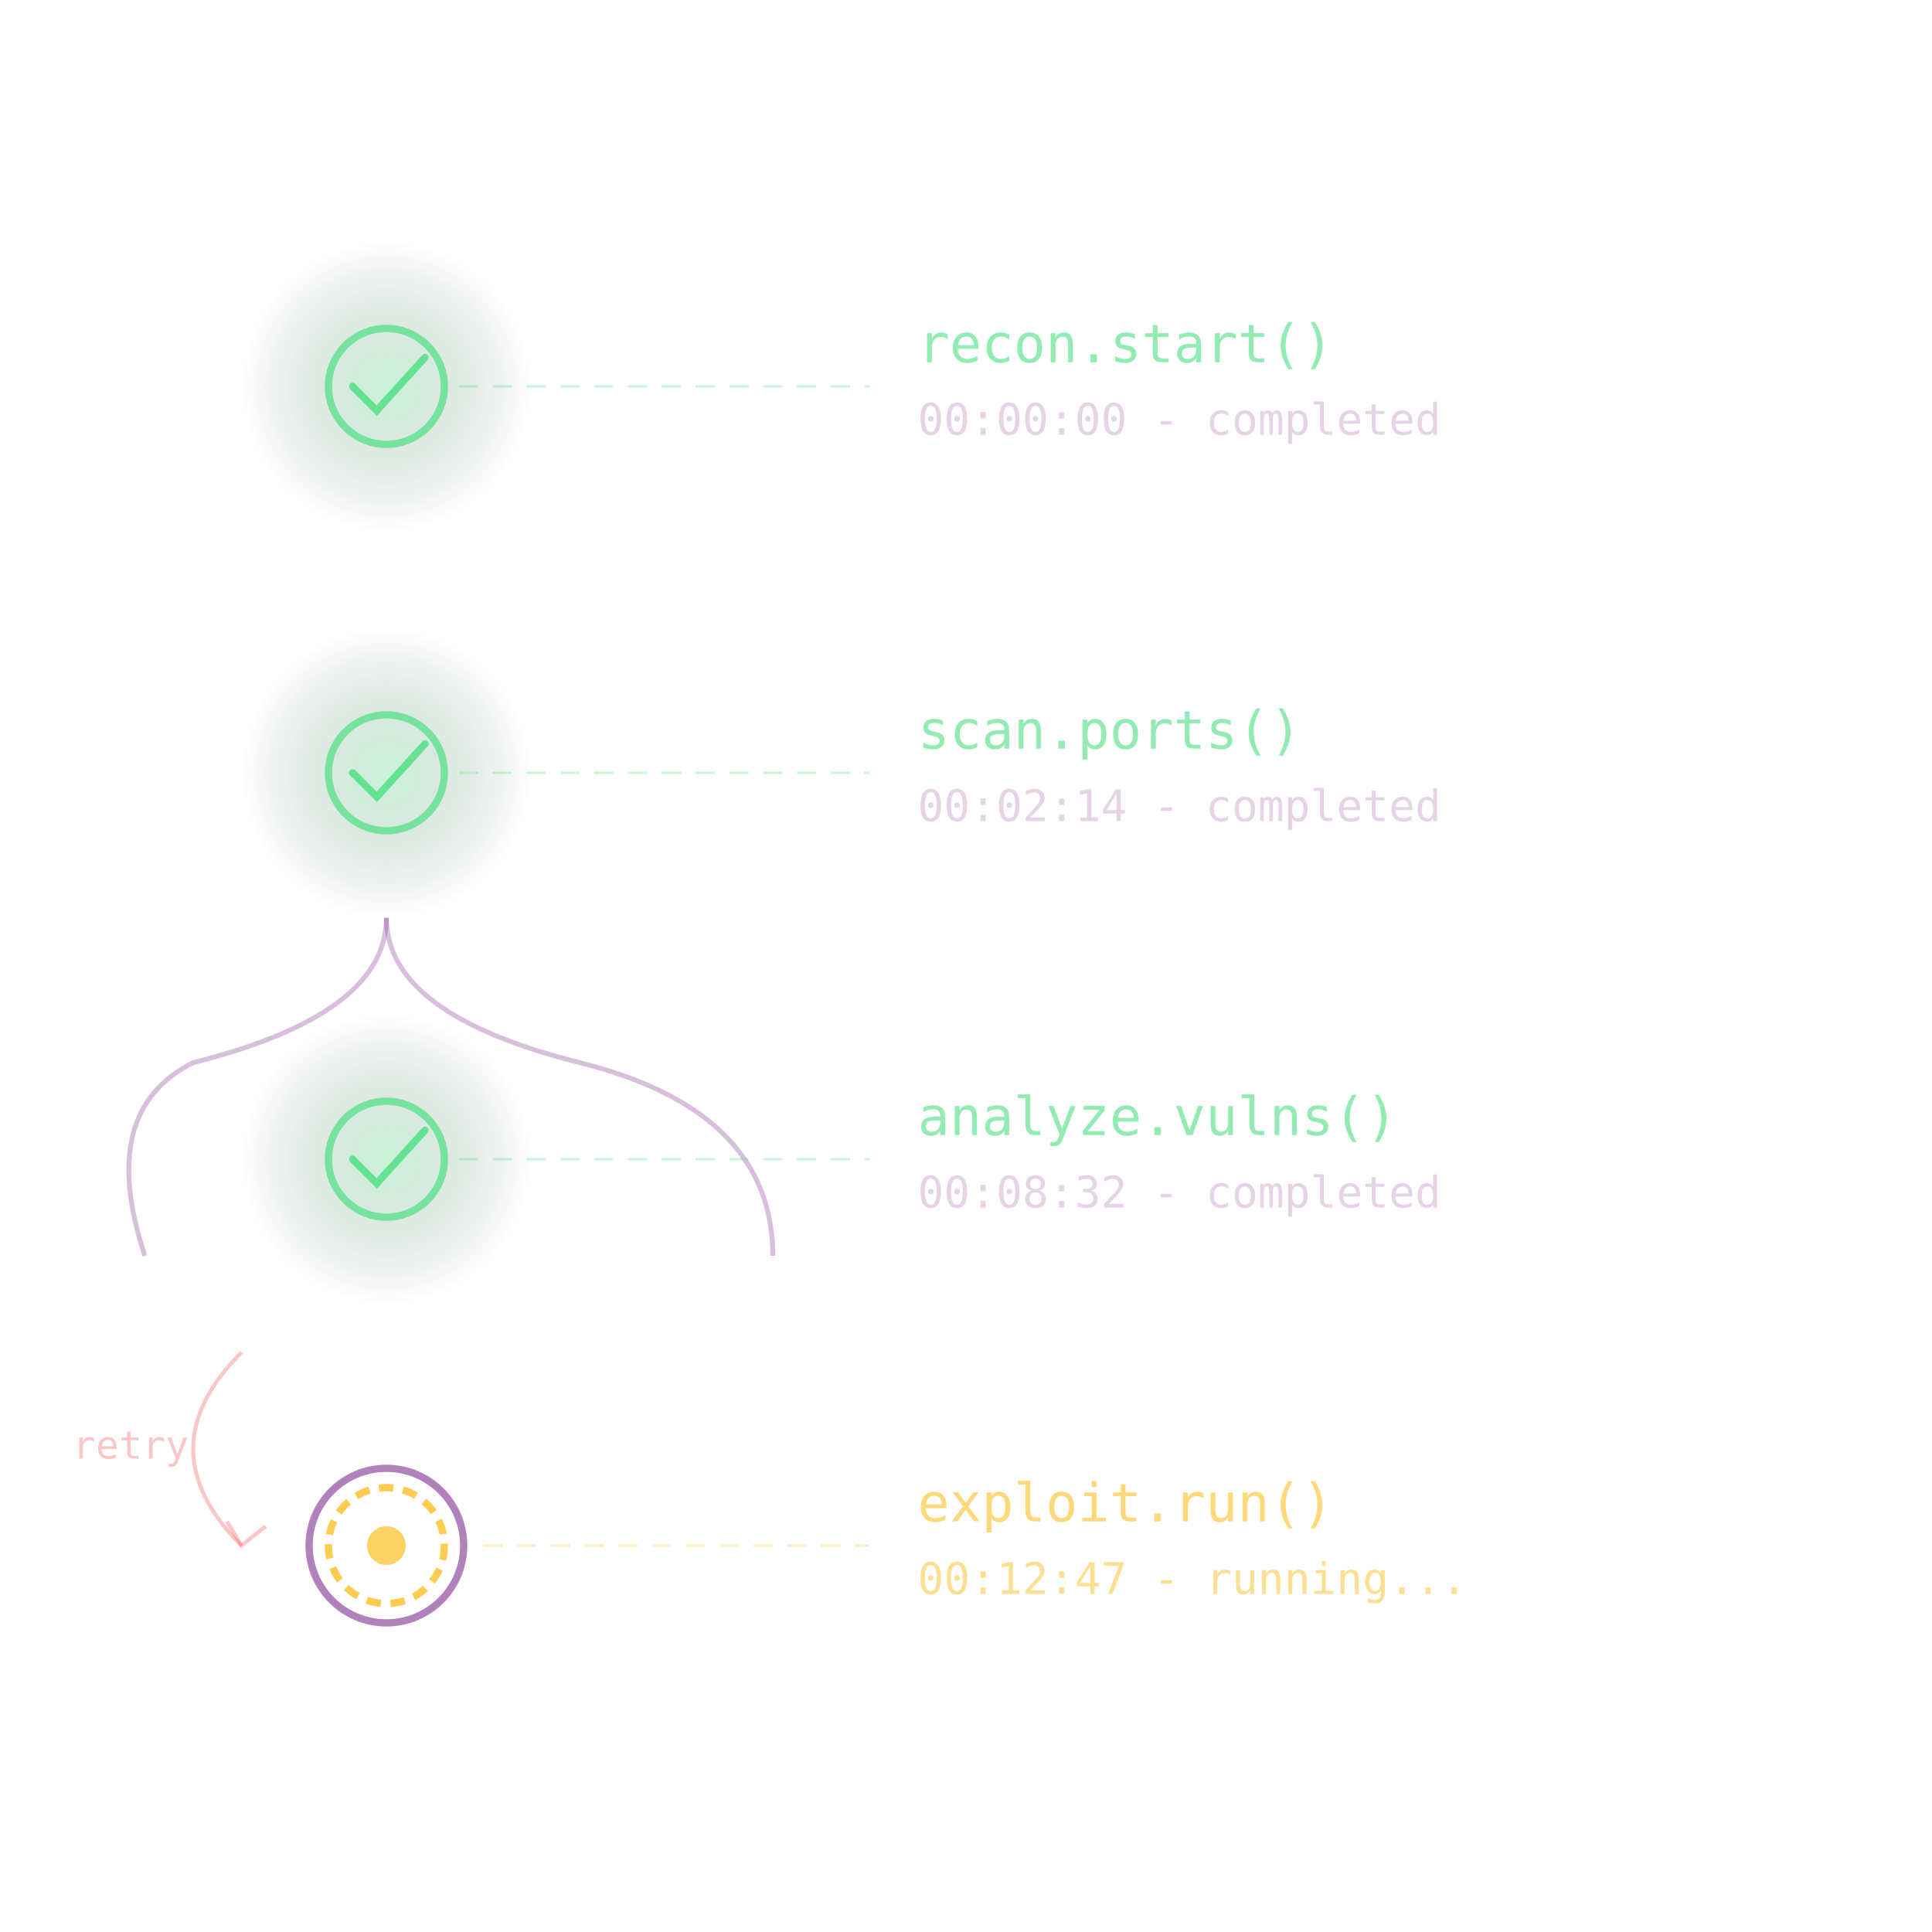
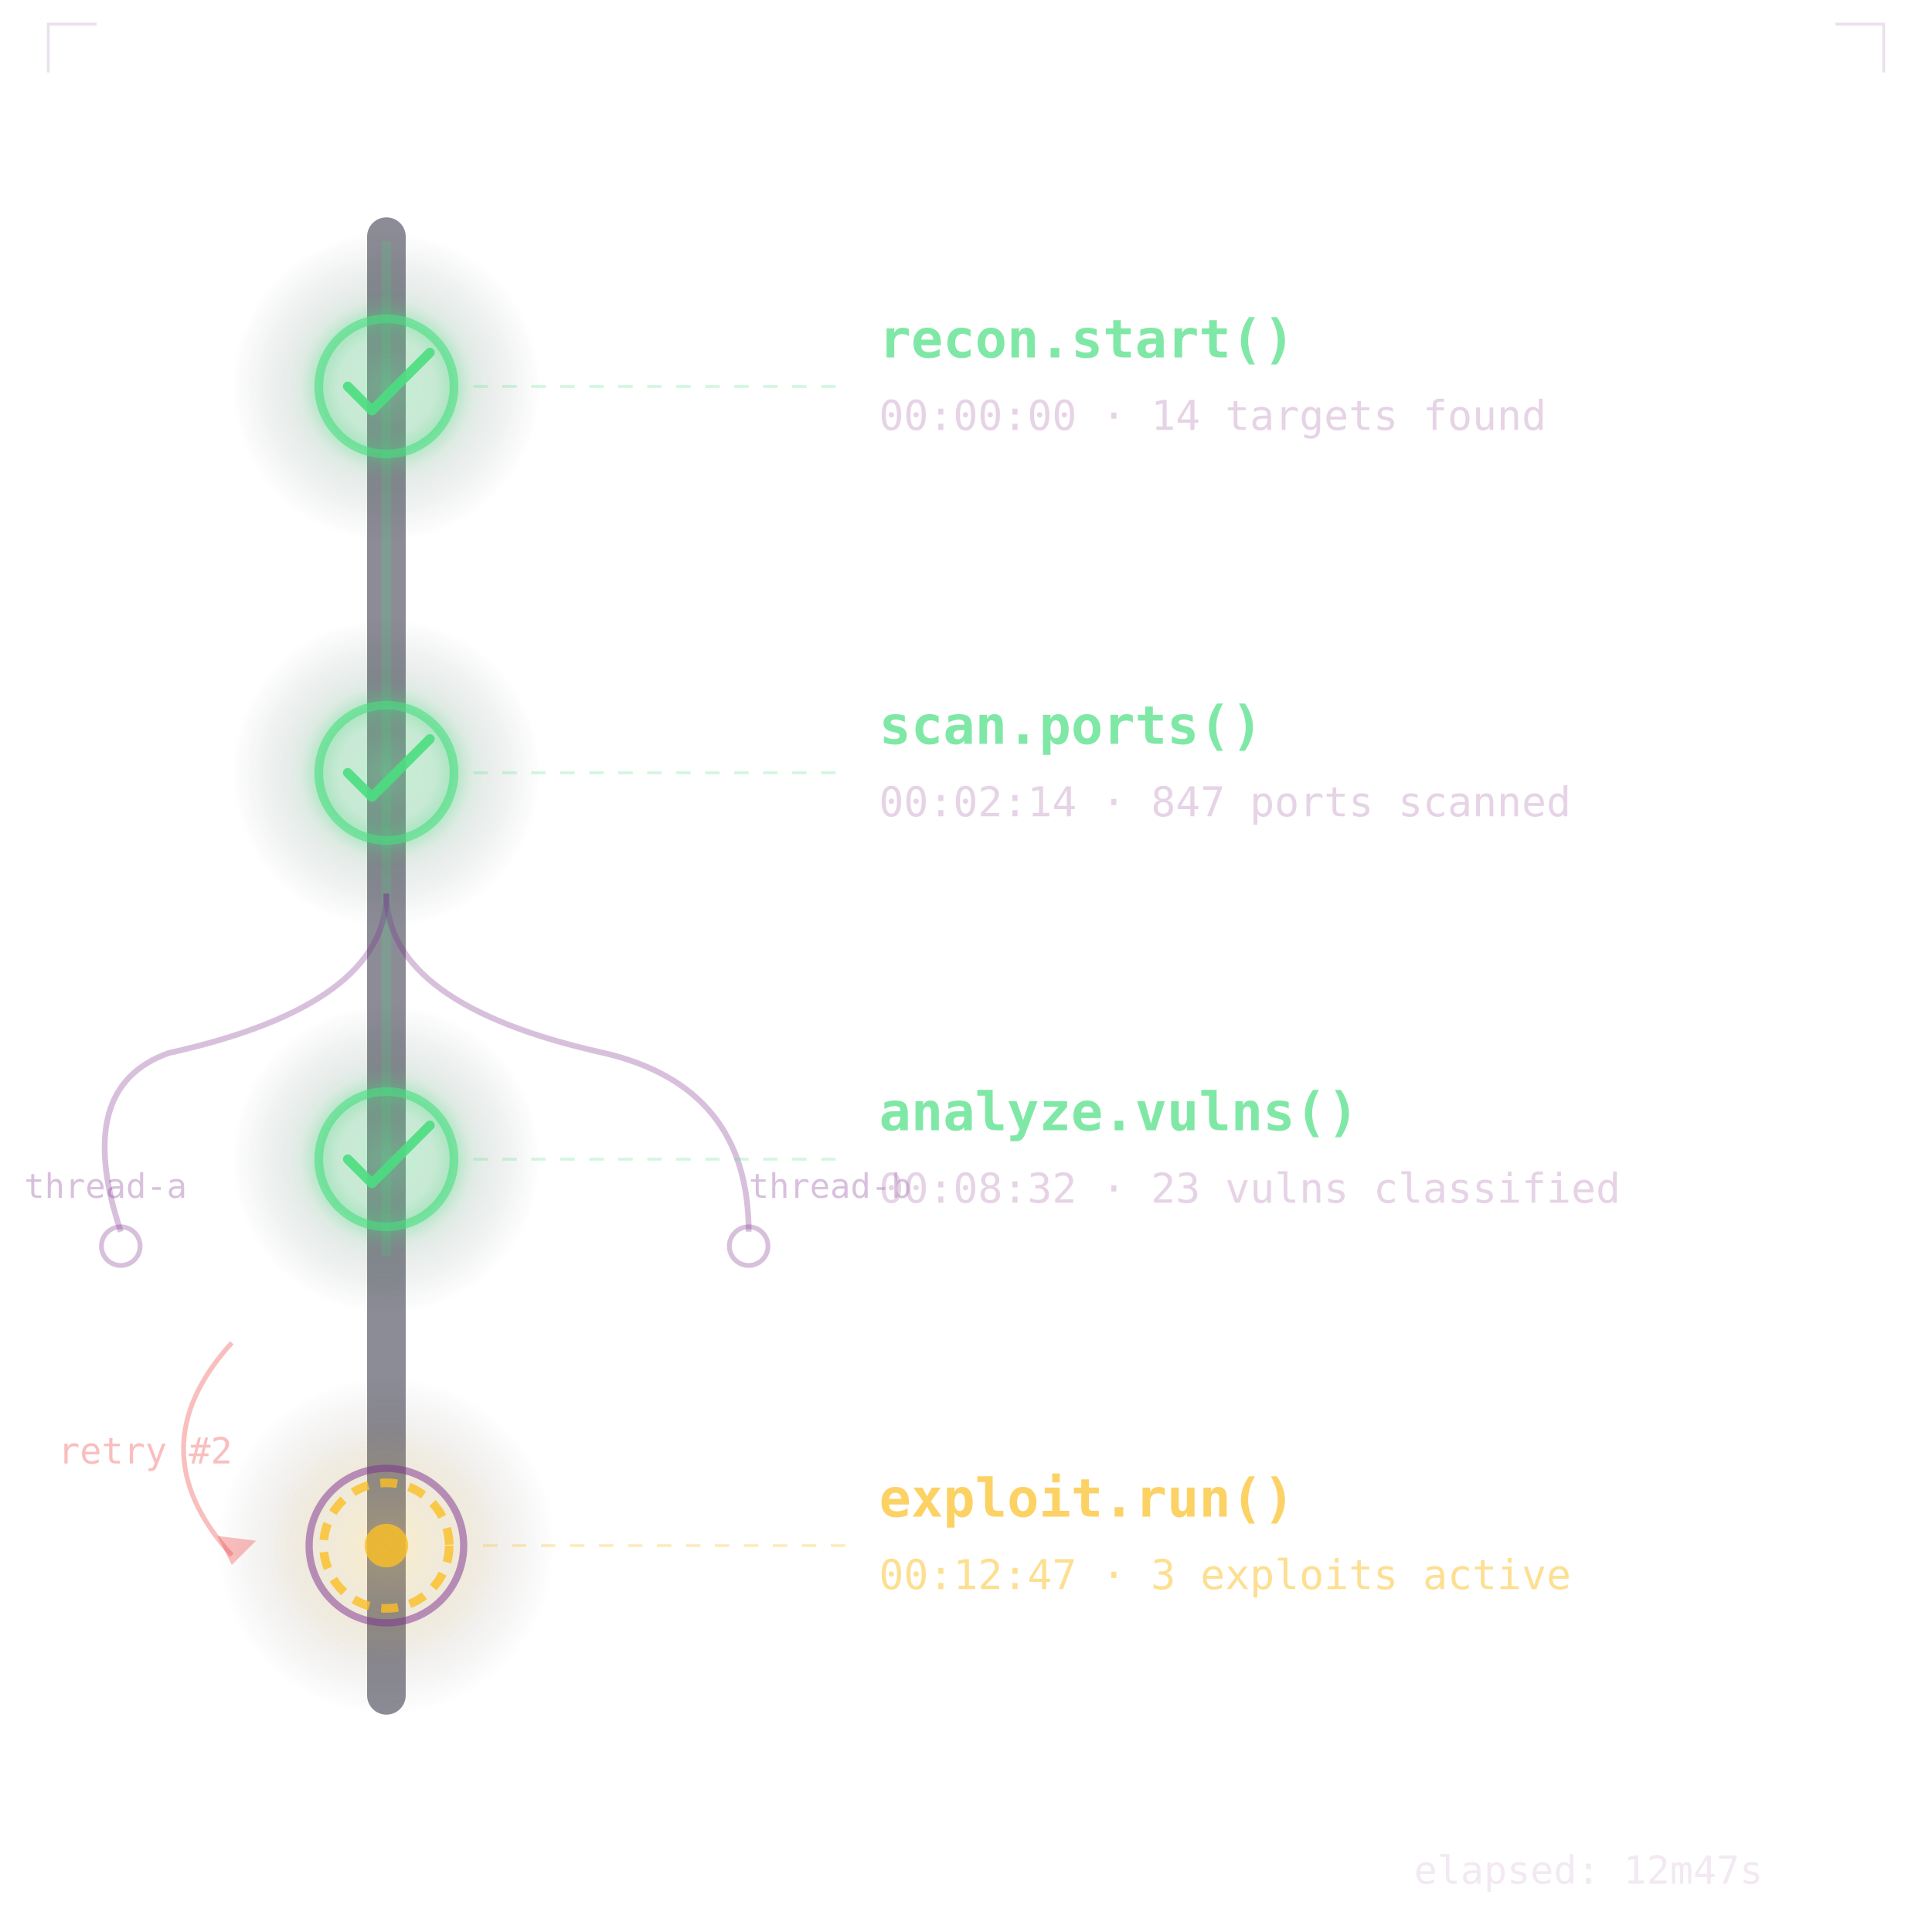
<svg xmlns="http://www.w3.org/2000/svg" viewBox="0 0 400 400" fill="none">
  <defs>
    <linearGradient id="tflow" x1="0%" y1="0%" x2="0%" y2="100%">
-       <stop offset="0%" stop-color="#7B2D8E" stop-opacity="0.5" />
-       <stop offset="100%" stop-color="#22D3EE" stop-opacity="0.5" />
+       <stop offset="0%" stop-color="#7B2D8E" stop-opacity="0.6" />
+       <stop offset="100%" stop-color="#22D3EE" stop-opacity="0.4" />
    </linearGradient>
    <radialGradient id="checkpoint" cx="50%" cy="50%" r="50%">
      <stop offset="0%" stop-color="#4ADE80" stop-opacity="0.3" />
      <stop offset="100%" stop-color="#0a0a14" stop-opacity="0" />
    </radialGradient>
+     <radialGradient id="activeGlow" cx="50%" cy="50%" r="50%">
+       <stop offset="0%" stop-color="#FBBF24" stop-opacity="0.25" />
+       <stop offset="100%" stop-color="#0a0a14" stop-opacity="0" />
+     </radialGradient>
+     <filter id="checkglow" x="-50%" y="-50%" width="200%" height="200%">
+       <feGaussianBlur stdDeviation="2" result="blur" />
+       <feComposite in="SourceGraphic" in2="blur" operator="over" />
+     </filter>
+     <filter id="activepulse" x="-50%" y="-50%" width="200%" height="200%">
+       <feGaussianBlur stdDeviation="3" />
+     </filter>
  </defs>
-   <line x1="80" y1="50" x2="80" y2="350" stroke="url(#tflow)" stroke-width="2" opacity="0.5" />
-   <ellipse cx="80" cy="80" rx="30" ry="30" fill="url(#checkpoint)" />
-   <circle cx="80" cy="80" r="12" stroke="#4ADE80" stroke-width="1.5" opacity="0.7" />
-   <path d="M73 80 L78 85 L88 74" stroke="#4ADE80" stroke-width="1.5" stroke-linecap="round" opacity="0.8" />
-   <line x1="95" y1="80" x2="180" y2="80" stroke="#4ADE80" stroke-width="0.5" opacity="0.3" stroke-dasharray="4 3" />
-   <text x="190" y="75" fill="#4ADE80" font-size="11" font-family="monospace" opacity="0.6">recon.start()</text>
-   <text x="190" y="90" fill="#C090C0" font-size="9" font-family="monospace" opacity="0.4">00:00:00 - completed</text>
-   <ellipse cx="80" cy="160" rx="30" ry="30" fill="url(#checkpoint)" />
-   <circle cx="80" cy="160" r="12" stroke="#4ADE80" stroke-width="1.5" opacity="0.7" />
-   <path d="M73 160 L78 165 L88 154" stroke="#4ADE80" stroke-width="1.5" stroke-linecap="round" opacity="0.8" />
-   <line x1="95" y1="160" x2="180" y2="160" stroke="#4ADE80" stroke-width="0.5" opacity="0.3" stroke-dasharray="4 3" />
-   <text x="190" y="155" fill="#4ADE80" font-size="11" font-family="monospace" opacity="0.6">scan.ports()</text>
-   <text x="190" y="170" fill="#C090C0" font-size="9" font-family="monospace" opacity="0.4">00:02:14 - completed</text>
-   <path d="M80 190 Q80 210 120 220 Q160 230 160 260" stroke="#7B2D8E" stroke-width="1" opacity="0.3" />
-   <path d="M80 190 Q80 210 40 220 Q20 230 30 260" stroke="#7B2D8E" stroke-width="1" opacity="0.3" />
-   <ellipse cx="80" cy="240" rx="30" ry="30" fill="url(#checkpoint)" />
-   <circle cx="80" cy="240" r="12" stroke="#4ADE80" stroke-width="1.5" opacity="0.7" />
-   <path d="M73 240 L78 245 L88 234" stroke="#4ADE80" stroke-width="1.5" stroke-linecap="round" opacity="0.8" />
-   <line x1="95" y1="240" x2="180" y2="240" stroke="#4ADE80" stroke-width="0.5" opacity="0.3" stroke-dasharray="4 3" />
-   <text x="190" y="235" fill="#4ADE80" font-size="11" font-family="monospace" opacity="0.6">analyze.vulns()</text>
-   <text x="190" y="250" fill="#C090C0" font-size="9" font-family="monospace" opacity="0.4">00:08:32 - completed</text>
-   <circle cx="80" cy="320" r="16" stroke="#7B2D8E" stroke-width="1.5" opacity="0.6" />
-   <circle cx="80" cy="320" r="12" stroke="#FBBF24" stroke-width="1.5" opacity="0.8" stroke-dasharray="3 2" />
-   <circle cx="80" cy="320" r="4" fill="#FBBF24" opacity="0.7" />
-   <line x1="100" y1="320" x2="180" y2="320" stroke="#FBBF24" stroke-width="0.5" opacity="0.3" stroke-dasharray="4 3" />
-   <text x="190" y="315" fill="#FBBF24" font-size="11" font-family="monospace" opacity="0.6">exploit.run()</text>
-   <text x="190" y="330" fill="#FBBF24" font-size="9" font-family="monospace" opacity="0.5">00:12:47 - running...</text>
-   <path d="M50 280 Q30 300 50 320" stroke="#EF4444" stroke-width="0.8" opacity="0.3" fill="none" />
-   <path d="M47 315 L50 320 L55 316" stroke="#EF4444" stroke-width="0.8" opacity="0.3" />
-   <text x="15" y="302" fill="#EF4444" font-size="8" font-family="monospace" opacity="0.3">retry</text>
+   <rect x="76" y="45" width="8" height="310" rx="4" fill="#1a1a2e" opacity="0.5" />
+   <line x1="80" y1="50" x2="80" y2="350" stroke="url(#tflow)" stroke-width="2.5" opacity="0.5" />
+   <line x1="80" y1="50" x2="80" y2="260" stroke="#4ADE80" stroke-width="2" opacity="0.2" />
+   <ellipse cx="80" cy="80" rx="32" ry="32" fill="url(#checkpoint)" />
+   <circle cx="80" cy="80" r="14" stroke="#4ADE80" stroke-width="1.8" opacity="0.7" filter="url(#checkglow)" />
+   <circle cx="80" cy="80" r="14" fill="#4ADE80" opacity="0.08" />
+   <path d="M72 80 L77 85 L89 73" stroke="#4ADE80" stroke-width="2" stroke-linecap="round" stroke-linejoin="round" opacity="0.9" />
+   <line x1="98" y1="80" x2="175" y2="80" stroke="#4ADE80" stroke-width="0.6" opacity="0.25" stroke-dasharray="3 3" />
+   <text x="182" y="74" fill="#4ADE80" font-size="11" font-family="monospace" opacity="0.7" font-weight="600">recon.start()</text>
+   <text x="182" y="89" fill="#C090C0" font-size="8.5" font-family="monospace" opacity="0.4">00:00:00 · 14 targets found</text>
+   <ellipse cx="80" cy="160" rx="32" ry="32" fill="url(#checkpoint)" />
+   <circle cx="80" cy="160" r="14" stroke="#4ADE80" stroke-width="1.8" opacity="0.7" filter="url(#checkglow)" />
+   <circle cx="80" cy="160" r="14" fill="#4ADE80" opacity="0.08" />
+   <path d="M72 160 L77 165 L89 153" stroke="#4ADE80" stroke-width="2" stroke-linecap="round" stroke-linejoin="round" opacity="0.9" />
+   <line x1="98" y1="160" x2="175" y2="160" stroke="#4ADE80" stroke-width="0.6" opacity="0.25" stroke-dasharray="3 3" />
+   <text x="182" y="154" fill="#4ADE80" font-size="11" font-family="monospace" opacity="0.7" font-weight="600">scan.ports()</text>
+   <text x="182" y="169" fill="#C090C0" font-size="8.5" font-family="monospace" opacity="0.4">00:02:14 · 847 ports scanned</text>
+   <path d="M80 185 Q80 208 125 218 Q155 225 155 255" stroke="#7B2D8E" stroke-width="1.2" opacity="0.3" fill="none" />
+   <path d="M80 185 Q80 208 35 218 Q15 225 25 255" stroke="#7B2D8E" stroke-width="1.2" opacity="0.3" fill="none" />
+   <text x="155" y="248" fill="#7B2D8E" font-size="7" font-family="monospace" opacity="0.3">thread-b</text>
+   <text x="5" y="248" fill="#7B2D8E" font-size="7" font-family="monospace" opacity="0.3">thread-a</text>
+   <circle cx="155" cy="258" r="4" stroke="#7B2D8E" stroke-width="1" opacity="0.3" fill="none" />
+   <circle cx="25" cy="258" r="4" stroke="#7B2D8E" stroke-width="1" opacity="0.3" fill="none" />
+   <ellipse cx="80" cy="240" rx="32" ry="32" fill="url(#checkpoint)" />
+   <circle cx="80" cy="240" r="14" stroke="#4ADE80" stroke-width="1.8" opacity="0.7" filter="url(#checkglow)" />
+   <circle cx="80" cy="240" r="14" fill="#4ADE80" opacity="0.08" />
+   <path d="M72 240 L77 245 L89 233" stroke="#4ADE80" stroke-width="2" stroke-linecap="round" stroke-linejoin="round" opacity="0.9" />
+   <line x1="98" y1="240" x2="175" y2="240" stroke="#4ADE80" stroke-width="0.6" opacity="0.25" stroke-dasharray="3 3" />
+   <text x="182" y="234" fill="#4ADE80" font-size="11" font-family="monospace" opacity="0.7" font-weight="600">analyze.vulns()</text>
+   <text x="182" y="249" fill="#C090C0" font-size="8.5" font-family="monospace" opacity="0.4">00:08:32 · 23 vulns classified</text>
+   <ellipse cx="80" cy="320" rx="35" ry="35" fill="url(#activeGlow)" />
+   <circle cx="80" cy="320" r="18" stroke="#FBBF24" stroke-width="1" opacity="0.2" filter="url(#activepulse)">
+     <animate attributeName="r" values="18;28" dur="2s" repeatCount="indefinite" />
+     <animate attributeName="opacity" values="0.2;0" dur="2s" repeatCount="indefinite" />
+   </circle>
+   <circle cx="80" cy="320" r="16" stroke="#7B2D8E" stroke-width="1.5" opacity="0.5" />
+   <circle cx="80" cy="320" r="13" stroke="#FBBF24" stroke-width="1.8" opacity="0.8" stroke-dasharray="3.5 2.5">
+     <animateTransform attributeName="transform" type="rotate" from="0 80 320" to="360 80 320" dur="4s" repeatCount="indefinite" />
+   </circle>
+   <circle cx="80" cy="320" r="4.5" fill="#FBBF24" opacity="0.8" />
+   <line x1="100" y1="320" x2="175" y2="320" stroke="#FBBF24" stroke-width="0.6" opacity="0.3" stroke-dasharray="3 3" />
+   <text x="182" y="314" fill="#FBBF24" font-size="11" font-family="monospace" opacity="0.7" font-weight="600">exploit.run()</text>
+   <text x="182" y="329" fill="#FBBF24" font-size="8.5" font-family="monospace" opacity="0.5">00:12:47 · 3 exploits active</text>
+   <path d="M48 278 Q28 300 48 322" stroke="#EF4444" stroke-width="1" opacity="0.35" fill="none" />
+   <polygon points="45,318 48,324 53,319" fill="#EF4444" opacity="0.35" />
+   <text x="12" y="303" fill="#EF4444" font-size="7.5" font-family="monospace" opacity="0.35">retry #2</text>
+   <text x="365" y="390" fill="#C090C0" font-size="8" font-family="monospace" opacity="0.2" text-anchor="end">elapsed: 12m47s</text>
+   <path d="M10 15 L10 5 L20 5" stroke="#7B2D8E" stroke-width="0.6" opacity="0.15" />
+   <path d="M390 15 L390 5 L380 5" stroke="#7B2D8E" stroke-width="0.6" opacity="0.15" />
</svg>
